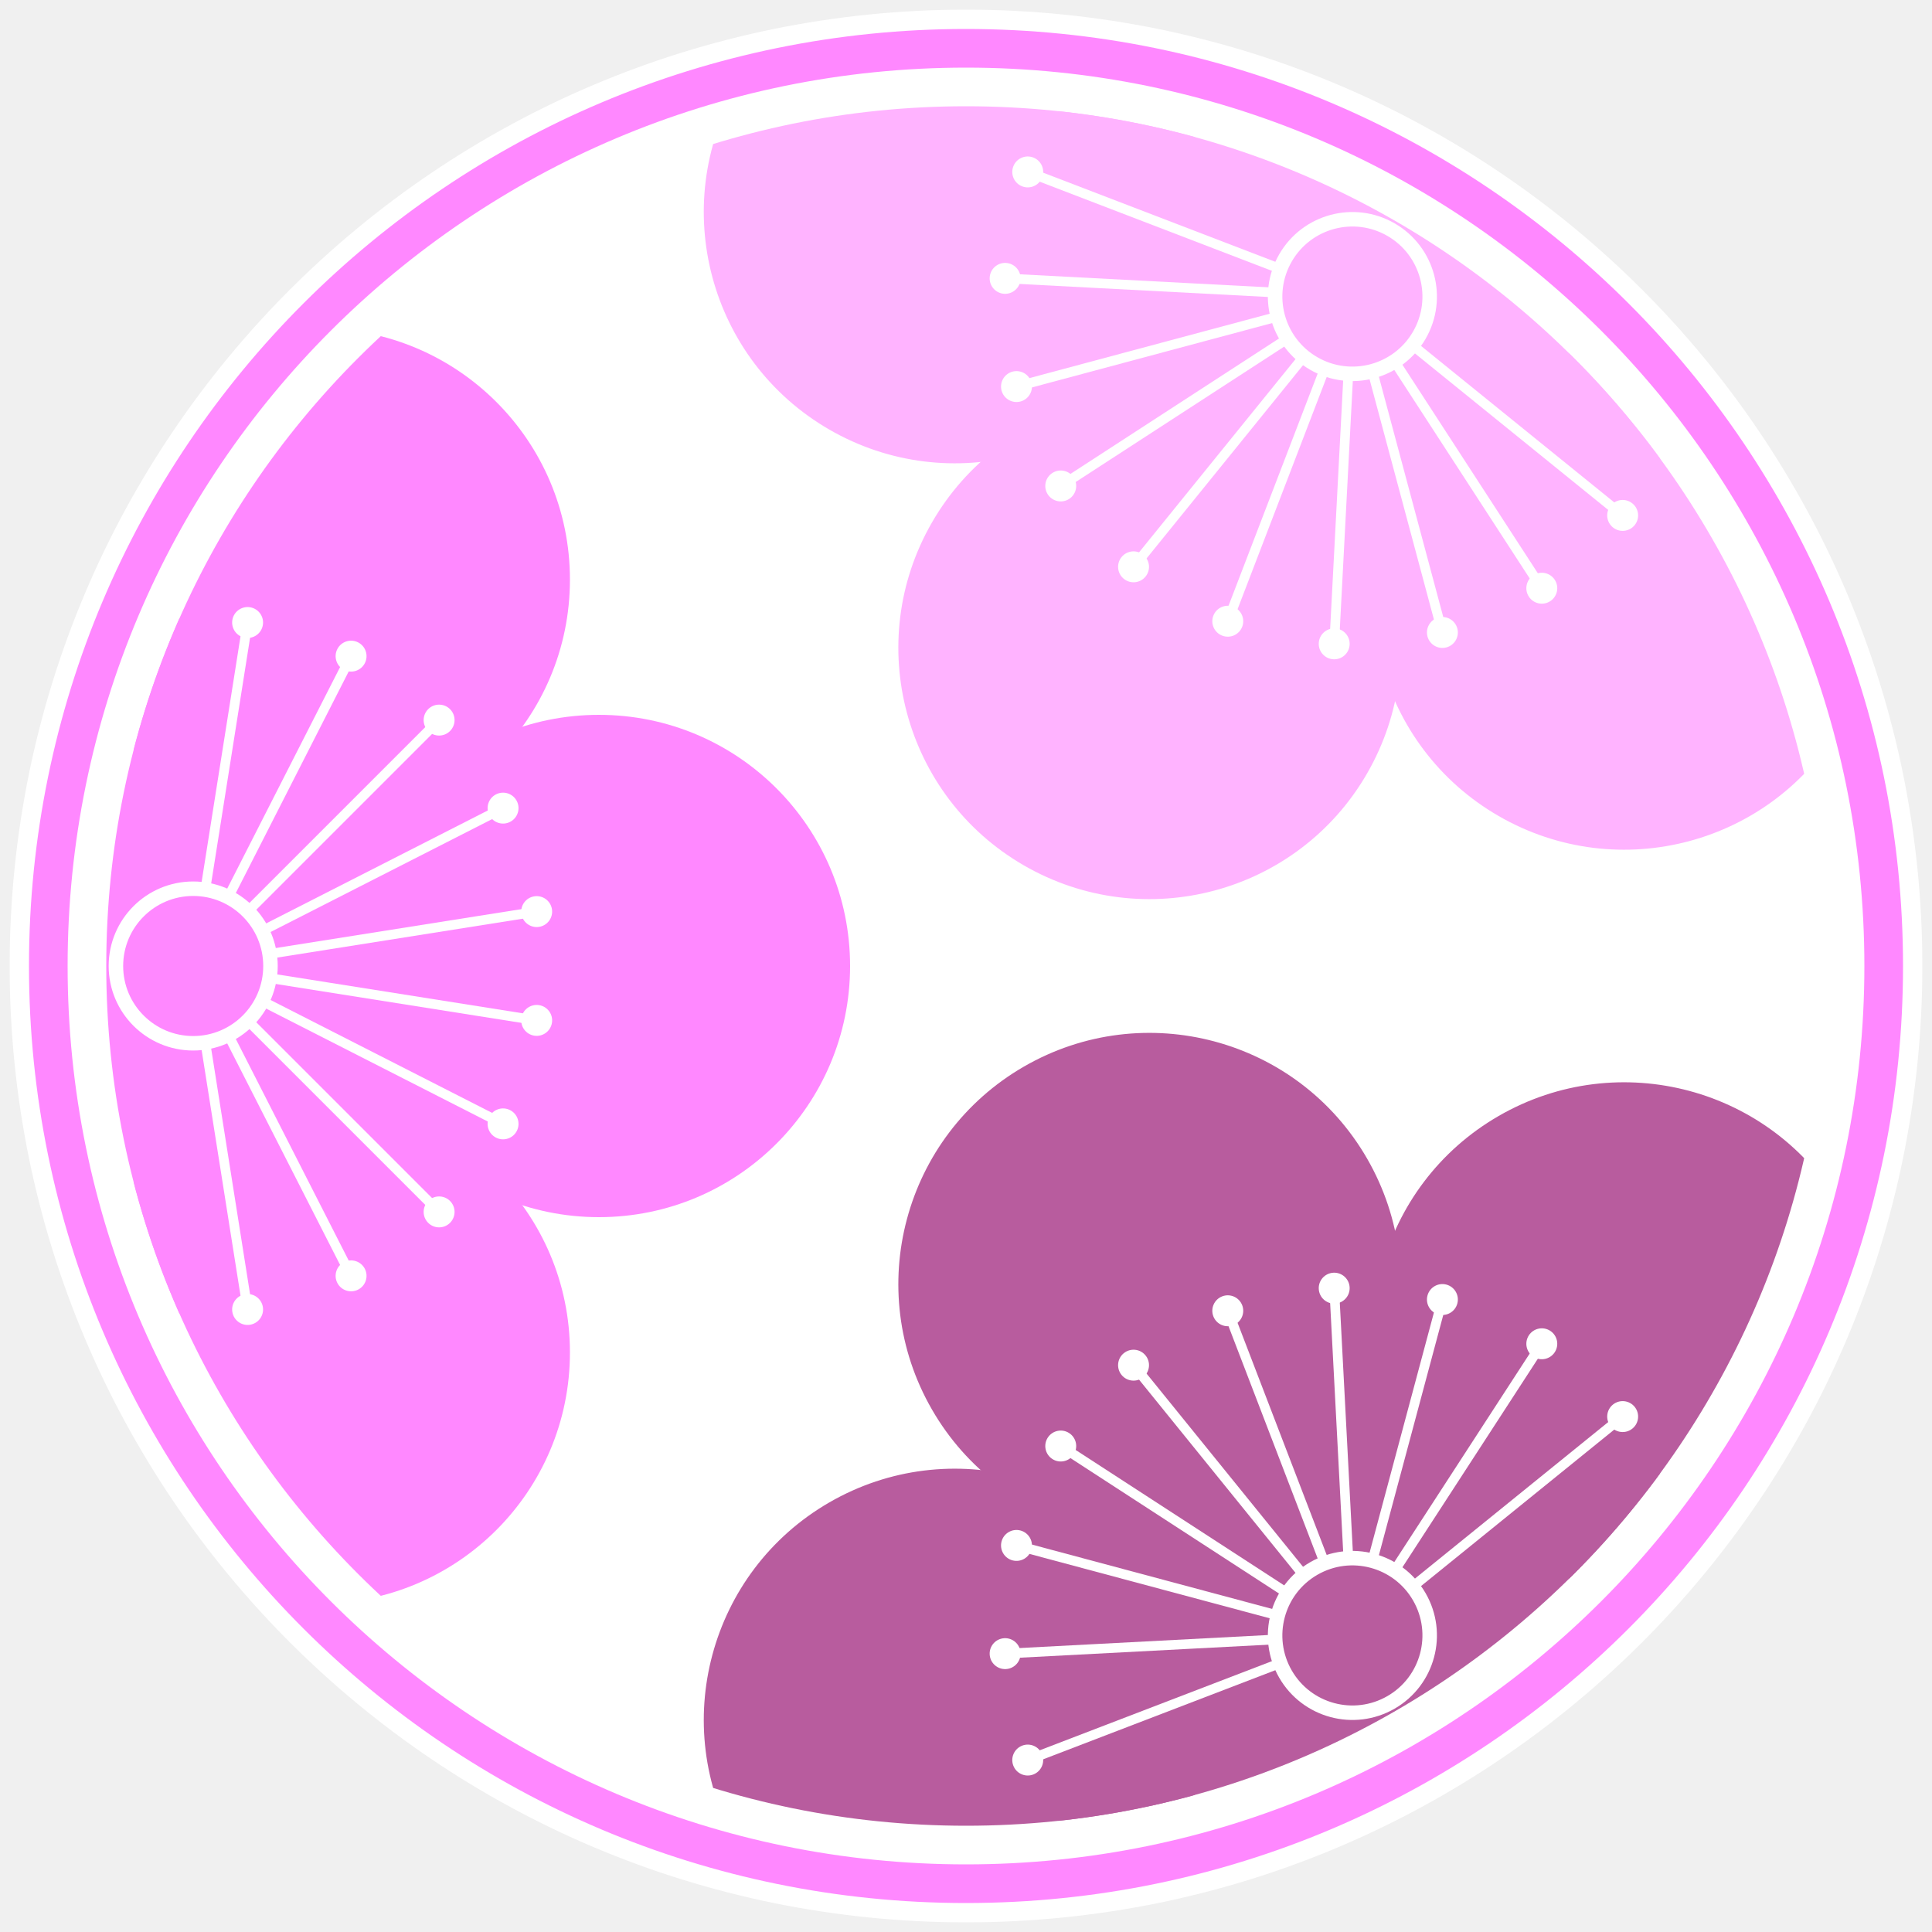
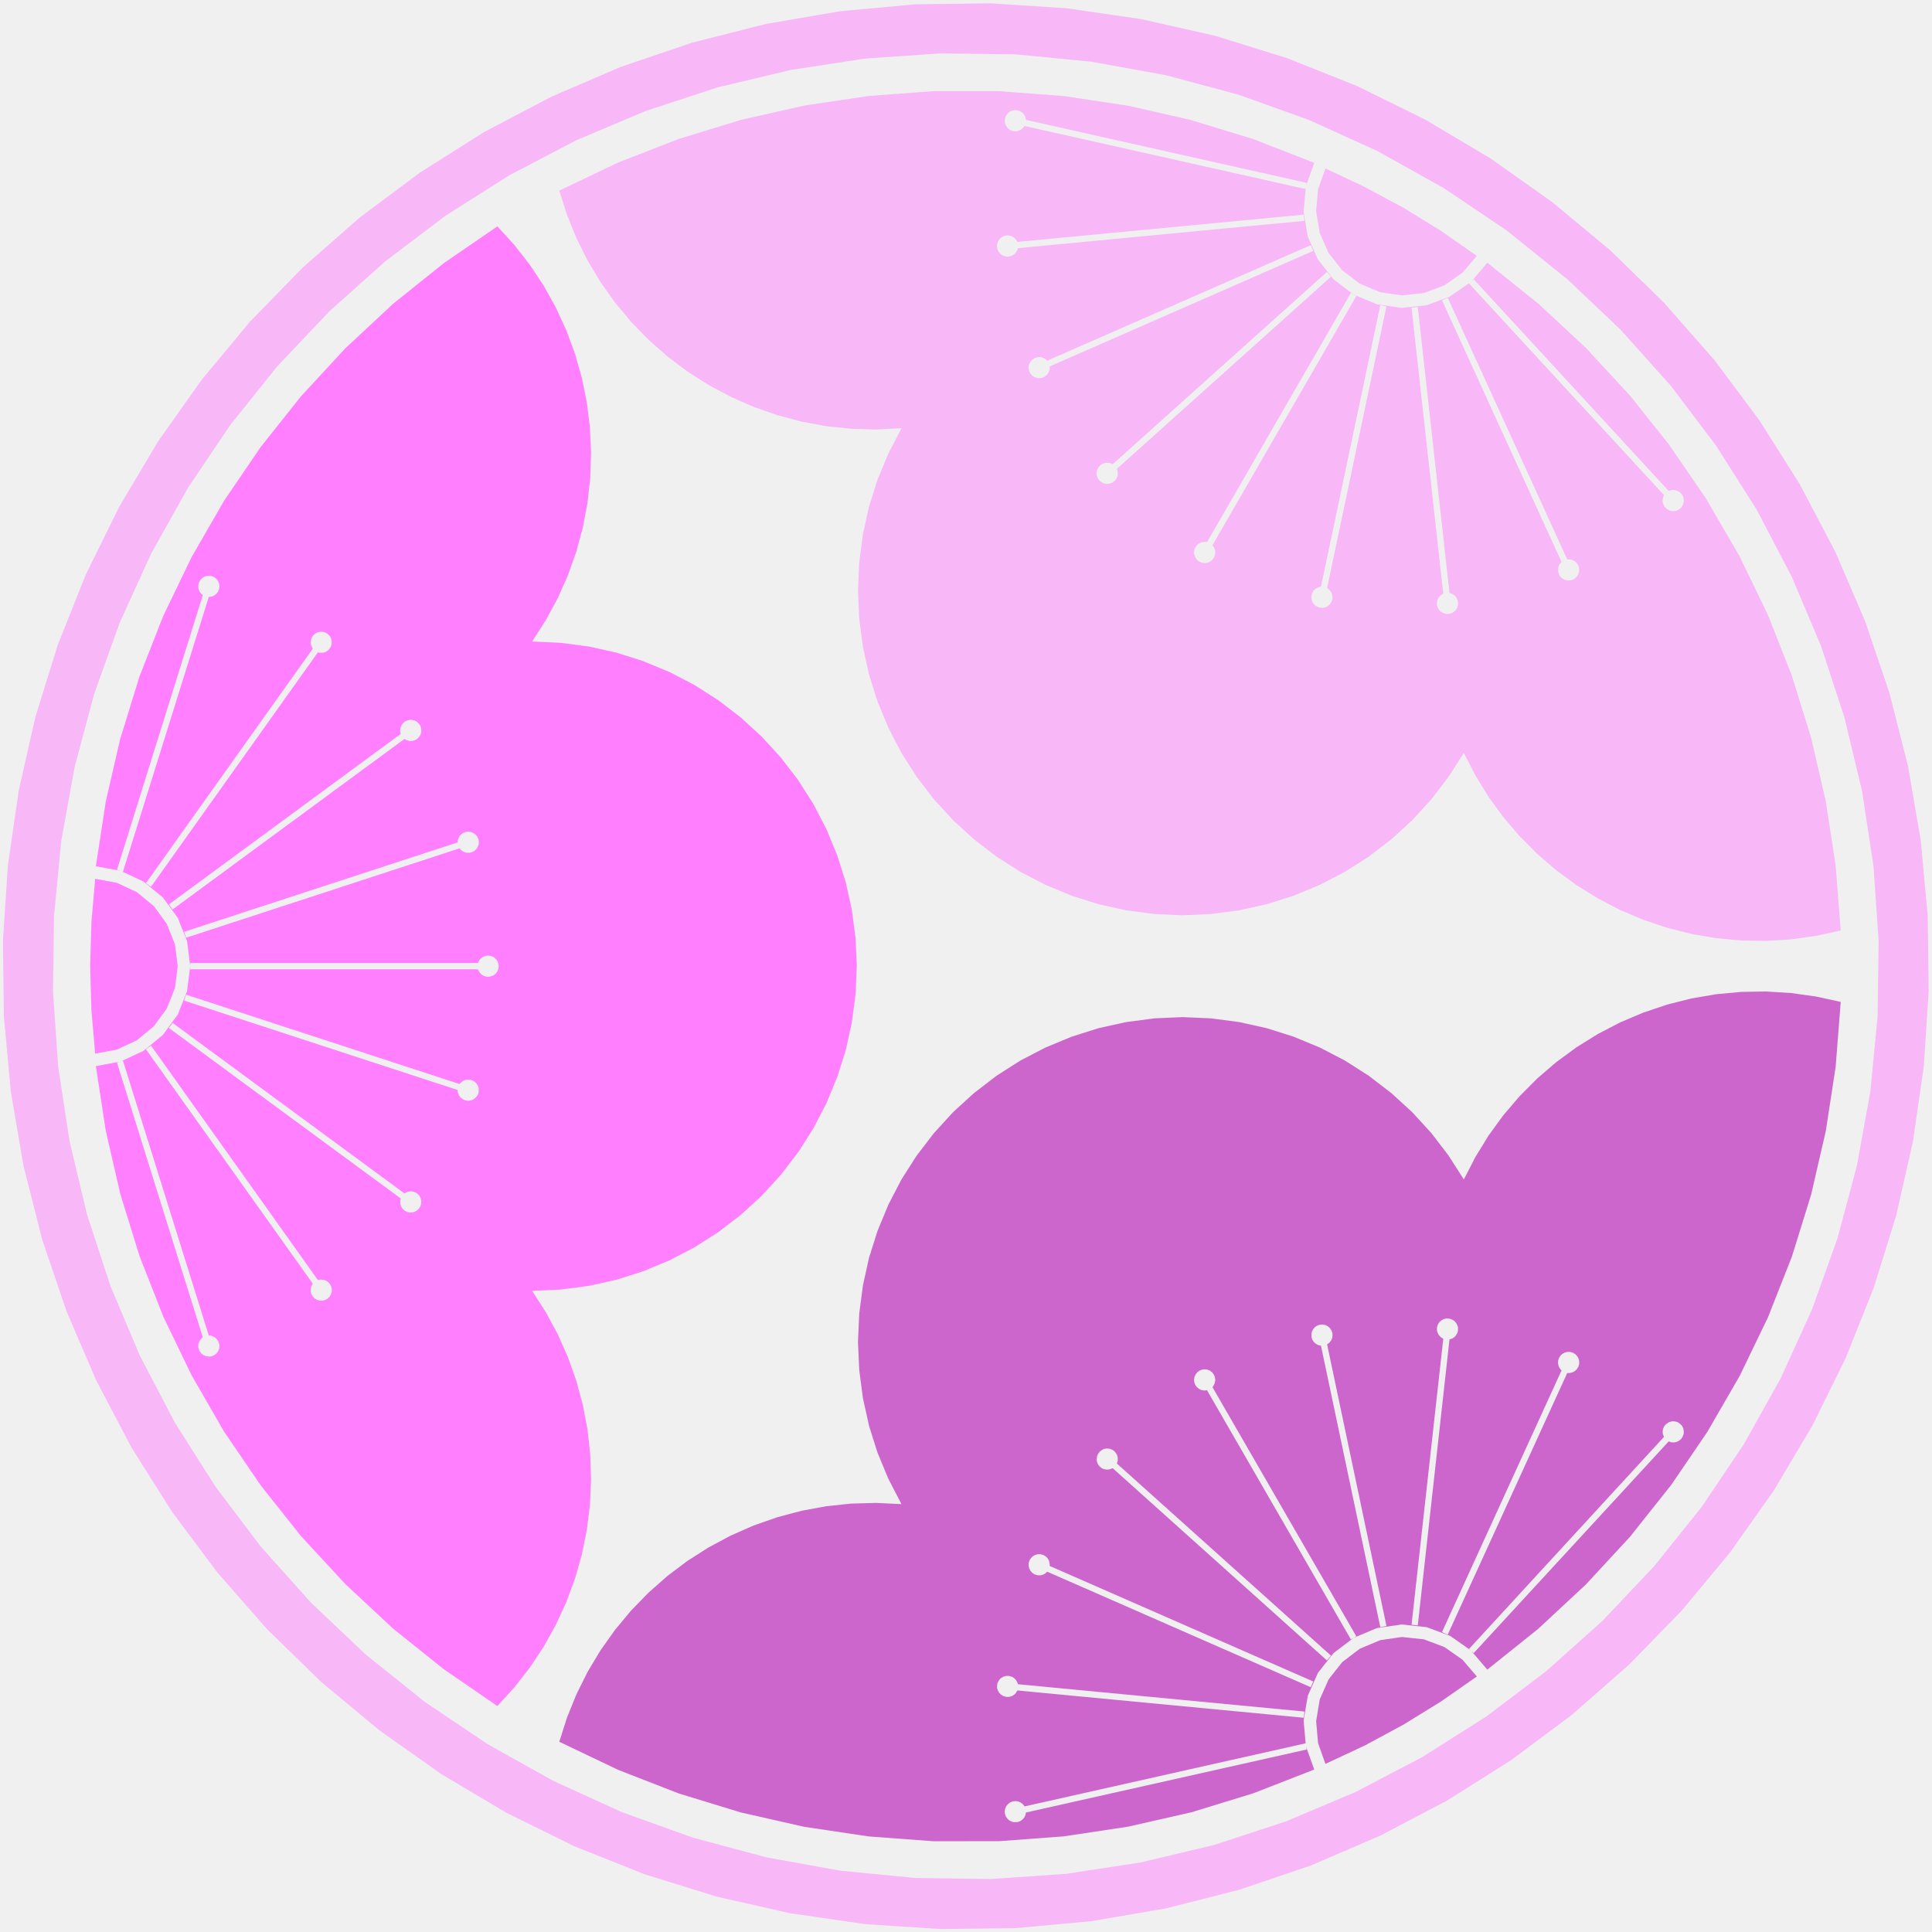
- <svg xmlns="http://www.w3.org/2000/svg" xmlns:xlink="http://www.w3.org/1999/xlink" viewBox="0 0 200 200" role="img" aria-label="Malas Architects logo">
+ <svg xmlns="http://www.w3.org/2000/svg" version="1.1" viewBox="410 410 2780 2780">
  <defs>
-     <clipPath id="inner">
-       <circle cx="100" cy="100" r="89" />
+     <clipPath id="clip_1">
+       <path transform="matrix(1,0,0,-1,0,3600)" d="M0 3600H3600V0H0Z" />
    </clipPath>
-     <g id="stamen">
-       <line x1="8" y1="0" x2="36" y2="0" stroke="#fff" stroke-width="1" />
-       <circle cx="36" cy="0" r="1.6" fill="#fff" />
+     <clipPath id="clip_2">
+       <path transform="matrix(1,0,0,-1,0,3600)" d="M1214.77 1836.13H3058.67V3058.87H1214.77Z" />
+     </clipPath>
+     <clipPath id="clip_3">
+       <path transform="matrix(1,0,0,-1,0,3600)" d="M414.217 414.217H3185.23V3185.23H414.217Z" />
+     </clipPath>
+   </defs>
+   <g>
+     <g>
+       <path transform="matrix(1,0,0,-1,2450.066,2748.843)" d="M0 0-8.945 .992 36.685 412.47 32.947 414.854 30.286 417.773 28.466 421.271 27.605 424.546 27.611 428.486 28.623 432.293 30.575 435.716 33.336 438.526 36.725 440.537 40.514 441.615 45.63 441.401 49.577 440.049 52.677 437.988 55.323 435.013 57.135 431.352 57.84 429.053V424.429L57.135 421.271 54.902 417.308 52.677 414.854 49.373 412.708 45.63 411.478 .008 .07ZM-53.885-2.605-139.275 402.494-143.119 403.354-146.616 405.169-149.533 407.817-151.677 411.123-152.904 414.867V419.933L-152.351 422.661-150.607 426.194-148.018 429.164-144.756 431.374-141.038 432.676-137.11 432.986-133.234 432.28-129.667 430.608-126.645 428.08-124.37 424.863-122.993 421.172-122.604 417.251-123.231 413.362-124.831 409.761-127.298 406.689-130.468 404.35-45.063-.817-49.481-1.676-53.885-2.605M43.047-13.349 34.832-9.673 206.895 366.955 204.314 369.932 202.579 373.469 201.807 377.333 202.047 381.265 203.285 385.006 205.437 388.306 208.361 390.946 211.863 392.751 215.71 393.602 219.646 393.441 223.411 392.279 226.754 390.194 229.453 387.323 231.328 383.859 232.256 380.03 232.175 376.091 231.089 372.303 229.072 368.919 226.256 366.163 222.83 364.218 219.021 363.213H215.08L43.902-11.479 43.047-13.349M-130.795-50.314-438.978 226.232-443.894 224.455-447.826 224.198-451.692 224.962-454.082 225.872-457.284 228.169-459.832 231.295-461.44 234.786-462.119 238.667-461.44 243.552-459.792 247.268-457.284 250.358-454.082 252.678-451.692 253.838-447.826 254.595-443.894 254.339-440.159 253.086-436.868 250.921-434.239 247.986-432.448 244.477-431.613 240.626-431.79 236.69-432.967 232.93-124.836-43.569-130.468-49.938-130.795-50.314M-154.034-88.932-533.2 77.29-536.136 74.664-539.647 72.875-543.498 72.043-547.434 72.223-551.193 73.403-554.525 75.504-557.21 78.387-559.069 81.861-559.979 85.695-559.878 89.633-558.775 93.415-556.741 96.79-553.912 99.532-550.477 101.461-546.663 102.448-542.723 102.427-538.919 101.399-535.505 99.434-532.705 96.662-530.708 93.266-529.624 88.116-529.586 85.533-150.356-80.717-152.227-84.81-154.034-88.932M-163.997-132.886-576.128-93.59-578.43-97.339-580.871-99.799-584.269-101.794-588.063-102.854H-592.224L-596.784-101.428-600.098-99.274-602.758-96.316-604.587-92.672-605.329-90.21V-85.682L-604.587-82.431-602.13-78.254-600.098-76.035-595.826-73.595-592.003-72.636-588.063-72.693-583.984-73.905-580.58-76.035-578.096-78.621-576.128-82.16-575.274-84.63-163.073-123.934-163.57-128.406-163.997-132.886M-132.885-199.288-75.714-172.516-20.344-142.627 33.227-109.619 84.997-73.494 64.407-49.389 38.452-31.186 8.775-20.038-22.745-16.65-54.113-21.236-83.344-33.508-108.586-52.686-128.243-77.559-141.069-106.55-146.252-137.825-143.466-169.404-134.999-193.318-132.885-199.288M-696.662-310.583-601.568-310.423-509.638-303.554-417.037-289.632-325.719-268.899-236.445-241.498-148.962-207.383-160.848-174.162-159.931-178.569-563.813-269.219-564.624-273.075-566.393-276.595-569.003-279.546-572.28-281.733-576.008-283.009H-581.422L-583.808-282.557-587.364-280.86-590.367-278.31-592.619-275.077-593.97-271.376-594.33-267.453-593.676-263.567-592.051-259.979-589.562-256.924-586.375-254.608-582.702-253.182-578.787-252.743-574.889-253.319-571.268-254.872-568.165-257.298-565.784-260.438-161.765-169.756H-161.361L-164.239-137.139-158.315-101.396-143.657-68.263-121.192-39.838-92.344-17.919-58.938-3.895-23.088 1.347 12.935-2.525 46.852-15.266 76.432-36.012 73.862-33.717 354.241 271.219 352.791 275.06 352.325 278.365 352.791 282.278 354.403 286.161 356.579 289.112 361.023 292.191 364.767 293.427 367.139 293.81 371.708 293.182 374.752 292.047 378.523 289.112 380.499 286.753 382.173 283.186 382.805 278.365 382.572 275.383 380.708 270.833 379.062 268.401 376.094 265.811 372.561 264.066 368.7 263.281 364.767 263.509 361.023 264.735 80.529-39.763 77.219-36.894 100.046-63.618 173.332-4.913 241.698 58.7 305.313 127.417 364.767 202.261 416.404 278.033 463.27 359.104 503.959 443.444 538.299 530.562 566.047 619.998 587.104 711.242 601.268 803.546 608.607 897.158 572.955 904.937 537.239 909.936 501.458 912.158 465.4 911.581 429.277 908.226 393.729 902.152 358.766 893.31 324.379 881.75 291.176 867.675 259.178 851.041 228.364 831.893 199.28 810.57 171.957 787.033 146.364 761.32 122.953 733.888 101.877 704.888 82.985 674.168 66.275 641.729 44.028 676.483 19.279 708.736-7.971 738.487-37.966 765.925-70.463 790.861-104.729 812.733-140.804 831.472-178.648 847.147-217.407 859.406-257.103 868.169-297.714 873.516-338.325 875.325-378.937 873.516-419.548 868.169-459.243 859.406-498.003 847.147-535.846 831.472-571.921 812.733-606.187 790.861-638.684 765.925-668.68 738.487-696.117 708.492-721.053 675.995-742.925 641.729-761.664 605.654-777.339 567.81-789.598 529.051-798.361 489.355-803.708 448.744-805.517 408.133-803.708 367.522-798.361 326.91-789.598 287.215-777.457 248.74-761.9 211.181-742.925 174.537-779.374 176.286-815.424 175.284-851.077 171.532-886.539 164.974-921.603 155.666-955.648 143.772-988.657 129.246-1020.646 112.134-1051.051 92.74-1079.841 71.023-1107.047 47.023-1132.185 21.165-1155.219-6.583-1176.187-36.189-1194.715-67.128-1210.682-99.226-1224.21-132.657-1235.3-167.422-1150.559-207.872-1063.54-241.758-973.992-269.144-882.664-289.832-790.047-303.651-696.662-310.583M-92.344-17.919-96.241-20.169-303.241 338.365-307.163 337.989-311.051 338.628-314.646 340.239-317.71 342.716-320.04 345.893-321.48 349.56-321.935 353.474-321.375 357.374-319.699 361.177-317.234 364.258-314.049 366.609-310.271 368.074-306.752 368.555-302.842 368.074-299.184 366.609-296.022 364.258-293.567 361.177-291.98 357.571-291.367 353.679-291.98 349.203-293.567 345.504-295.36 342.716-88.447-15.669Z" fill="#cc66cc" fill-rule="evenodd" />
+       <path transform="matrix(1,0,0,-1,627.2756,1686.017)" d="M0 0-7.291 5.277 232.806 342.544 230.621 346.738 229.794 350.59 229.984 354.526 231.181 358.282 233.309 361.611 236.244 364.291 240.138 366.225 242.56 366.937H246.958L250.929 365.826 254.355 363.786 257.117 360.952 259.05 357.513 260.034 353.697 259.994 349.714 258.96 345.955 256.97 342.544 254.955 340.282 251.669 338.107 247.937 336.845H242.624L240.138 337.325 1.898 2.667ZM31.068-32.621 25.793-25.329 359.328 219.927 358.522 223.784 358.728 227.718 359.933 231.469 362.057 234.788 364.958 237.453 368.444 239.289 372.284 240.172 376.222 240.045 379.996 238.917 383.357 236.86 386.08 234.013 387.986 230.565 388.947 226.744 388.899 222.804 387.847 219.008 385.859 215.606 382.809 212.677 379.658 210.851 375.857 209.813H371.792L366.916 211.418 364.66 212.677 36.055-28.954 31.068-32.621M50.48-73.296 47.617-64.763 441.204 63.858 441.645 67.773 443.072 71.445 445.39 74.631 448.445 77.118 452.035 78.742 455.92 79.395 460.64 78.742 464.351 77.118 467.452 74.631 469.325 72.423 471.021 68.867 471.752 64.996 471.469 61.066 470.192 57.339 468.004 54.062 465.051 51.454 461.53 49.686 457.674 48.877 453.74 49.08 449.988 50.282 446.668 52.404 444 55.303 62.007-69.529 50.48-73.296M-80.353-240.055-49.183-234.276-20.441-220.9 4.052-200.773 22.747-175.17 34.458-145.71 38.447-114.26 34.458-82.81 22.747-53.351 4.052-27.748-20.441-7.621-49.183 5.755-80.353 11.534-85.753-51.363-87.553-114.26-85.753-177.157-80.353-240.055M455.92-307.916 452.035-307.263 448.445-305.639 445.39-303.152 443.072-299.966 441.645-296.294 441.204-292.378 47.617-163.757 50.48-155.224 444-283.824 446.668-280.924 449.988-278.803 453.74-277.601 457.674-277.398 461.53-278.207 465.051-279.974 468.004-282.583 470.192-285.86 471.469-289.587V-295.013L471.021-297.388 469.325-300.944 465.878-304.574 463.544-306.202 459.844-307.554 455.92-307.916M372.284-468.693 368.444-467.81 364.958-465.974 362.057-463.309 359.933-459.99 358.728-456.239V-451.317L359.328-448.448 25.793-203.192 31.068-195.9 364.66-441.197 368.1-439.278 371.917-438.302 375.857-438.334 379.658-439.372 383.067-441.347 385.859-444.127 387.847-447.529 388.912-452.395 388.899-455.454 387.486-459.99 385.339-463.309 382.098-466.151 378.751-467.81 376.222-468.566 372.284-468.693M246.499-595.566 242.56-595.458 238.78-594.347 235.41-592.307 232.673-589.473 230.751-586.034 229.771-582.217 229.8-578.278 230.834-574.476 232.806-571.065-7.291-233.798 0-228.521 240.138-565.846 244.007-565.099 249.356-565.846 251.669-566.628 254.955-568.803 257.575-571.745 259.357-575.259 260.182-579.111 259.994-583.047 258.807-586.803 256.699-590.132 253.811-592.811 250.334-594.664 246.958-595.458 246.499-595.566M498.451-1178.84 523.013-1151.854 545.201-1123.423 565.016-1093.547 582.545-1062.031 597.701-1029.07 610.215-995.247 620.039-960.548 627.221-924.987 631.634-889.195 633.227-853.167 632.051-816.907 628.127-781.058 621.405-745.627 611.934-710.607 599.882-676.617 585.305-643.865 568.148-612.143 548.409-581.452 589.631-579.563 629.937-574.257 669.327-565.533 708.086-553.275 745.93-537.599 782.005-518.86 816.271-496.988 848.768-472.052 878.764-444.615 906.201-414.619 931.137-382.122 953.009-347.856 971.748-311.781 987.423-273.938 999.682-235.179 1008.445-195.483 1013.792-154.872 1015.601-114.26 1013.792-73.649 1008.445-33.038 999.682 6.658 987.423 45.417 971.748 83.261 953.009 119.335 931.137 153.601 906.201 186.098 878.764 216.094 848.768 243.531 816.271 268.467 782.005 290.34 745.93 309.079 708.086 324.754 669.327 337.012 629.937 345.736 589.631 351.042 548.409 352.931 568.148 383.622 585.305 415.344 599.882 448.096 611.934 482.086 621.405 517.106 628.127 552.538 632.051 588.387 633.227 624.646 631.634 660.674 627.221 696.466 620.039 732.027 610.215 766.726 597.701 800.549 582.545 833.51 565.016 865.026 545.201 894.902 523.013 923.333 498.451 950.32 421.05 897.158 348.195 838.739 279.704 774.882 216.123 706.133 157.847 632.834 105.151 555.427 58.375 474.304 17.727 389.945-16.517 302.788-44.612 211.635-65.128 122.325-79.325 29.504-44.612 23.188-48.907 24.53 74.549 419.694 71.615 422.323 69.451 425.616 68.2 429.352V434.581L68.704 437.149 70.426 440.693 72.996 443.679 76.243 445.91 79.953 447.236 83.879 447.57 87.76 446.889 91.338 445.24 94.375 442.73 96.67 439.528 98.071 435.845 98.484 431.927 97.882 428.034 96.305 424.423 93.857 421.336 90.702 418.977 87.048 417.502 83.139 417.01-40.338 21.779H-41.292L-10.853 7.613 17.139-15.389 38.504-44.65 51.889-78.318 56.447-114.26 51.889-150.203 38.504-183.871 17.139-213.132-10.853-236.134-43.61-251.378-40.338-250.3 83.139-645.531 87.048-646.023 91.661-648.215 94.64-650.844 96.826-654.137 98.086-657.873 98.484-660.448 98.071-664.366 96.67-668.049 94.375-671.251 91.338-673.76 87.76-675.41 83.879-676.09 78.984-675.41 75.267-673.76 72.179-671.251 69.859-668.049 68.448-664.366 67.945-661.804 68.2-657.873 69.451-654.137 72.717-649.857 74.549-648.215-48.907-253.051-45.254-251.709-79.325-258.025-65.128-350.846-44.221-441.859-16.517-531.309 17.727-618.465 58.375-702.825 105.151-783.947 158.148-861.734 216.123-934.654 279.704-1003.402 348.195-1067.26 421.05-1125.678 484.34-1169.148 498.451-1178.84M56.447-114.26V-109.76H470.447L472.082-106.176 474.579-103.129 477.772-100.82 481.449-99.405 485.365-98.976 489.261-99.563 492.878-101.125 495.975-103.56 498.347-106.706 499.836-110.353 500.344-114.26 499.836-118.167 498.347-121.815 495.975-124.961 492.878-127.396 488.214-129.116 485.365-129.545 481.449-129.116 477.772-127.701 474.579-125.392 471.469-121.002 470.192-118.76H56.447Z" fill="#ff7fff" fill-rule="evenodd" />
+       <g clip-path="url(#clip_1)">
+         <g opacity=".502">
+           <g clip-path="url(#clip_2)">
+             <path transform="matrix(1,0,0,-1,1860.965,779.2339)" d="M0 0-3.934 .214-7.683 1.426-10.997 3.556-13.657 6.463-15.486 9.952-16.362 13.793-16.228 17.731-15.091 21.503-13.028 24.86-10.176 27.578-6.724 29.477-2.902 30.43 1.038 30.375 4.832 29.315 8.23 27.321 11.005 24.524 12.973 21.111 425.104 60.408 425.958 51.448 13.828 12.152 12.54 8.428 10.343 5.157 7.384 2.557 3.858 .799 1.034 .214ZM566.356-55.829 597.876-52.441 627.553-41.292 653.508-23.09 674.098 1.016 622.328 37.141 568.757 70.148 510.294 101.486 456.217 126.81 445.636 96.926 442.849 65.347 448.032 34.072 460.859 5.08 480.515-19.792 505.757-38.971 534.988-51.242 566.356-55.829M42.439-174.926 37.909-173.538 34.576-171.417 31.891-168.49 30.032-164.884 29.185-160.636 29.223-157.75 30.327-153.789 32.36-150.362 35.189-147.596 38.624-145.657 42.439-144.667 46.378-144.689 50.182-145.724 53.597-147.707 55.902-149.769 435.067 16.453 438.745 8.239 59.515-158.011 59.457-161.951 58.393-165.744 55.902-169.63 52.965-172.276 49.454-174.074 45.603-174.909 42.439-174.926M141.275-327.073 137.409-326.316 133.865-324.596 130.877-322.028 128.646-318.781 127.318-315.071 126.983-311.146 127.662-307.265 129.31-303.686 131.818-300.648 135.019-298.351 138.701-296.949 142.619-296.534 146.513-297.135 150.124-298.71 458.306-22.165 464.265-28.91 156.135-305.409 157.312-309.169 157.488-313.105 156.653-316.955 154.862-320.464 152.234-323.399 148.942-325.565 145.207-326.817 141.275-327.073M282.35-441.034 278.446-440.5 274.809-438.986 271.391-436.222 269.062-433 267.621-429.121 267.166-425.952 267.727-421.771 269.062-418.372 271.391-415.194 274.455-412.718 278.051-411.107 282.35-410.507 286.077-410.468 492.896-52.249 500.655-56.81 293.655-415.344 295.941-418.552 297.332-422.239 297.734-426.158 297.122-430.05 295.535-433.656 293.079-436.737 289.917-439.088 286.26-440.552 282.35-441.034M804.811-466.08 800.964-465.23 797.462-463.425 794.538-460.784 792.386-457.484 791.148-453.744V-448.609L791.681-445.948 793.415-442.41 795.996-439.434 623.933-62.805 632.149-59.13 804.182-435.694 808.122-435.692 811.931-436.697 815.358-438.642 818.173-441.398 820.19-444.782 821.276-448.569V-452.845L820.19-456.779 818.173-460.207 814.649-463.425 811.931-464.937 808.122-465.945 804.811-466.08M451.991-505.464 446.933-504.759 443.215-503.087 440.138-500.558 437.837-497.342 436.448-493.651 436.058-489.73 436.197-487.346 437.425-483.602 439.568-480.296 442.485-477.648 445.982-475.833 449.827-474.972 535.217-69.874 544.038-71.662 458.633-476.829 462.709-480.296 464.875-483.602 466.113-487.346 466.497-489.73 466.109-493.651 464.731-497.342 462.456-500.558 459.435-503.087 455.867-504.759 453.69-505.155 451.991-505.464M633.554-514.167 629.615-514.094 625.826-513.015 622.438-511.004 619.676-508.194 617.725-504.772 616.712-500.964V-497.004L617.725-493.186 619.65-489.786 623.569-486.273 625.787-484.948 580.148-73.401 589.101-72.479 634.732-483.956 638.475-485.187 641.779-487.332 644.425-490.251 646.237-493.75 647.094-497.595 646.941-501.532 645.787-505.299 643.708-508.646 640.843-511.35 637.382-513.232 633.857-514.094 633.554-514.167M1090.56-984.636 1126.34-982.415 1162.057-977.415 1197.708-969.637 1190.37-876.024 1176.205-783.72 1155.148-692.477 1127.22-602.581 1093.061-515.922 1052.371-431.583 1003.699-347.861 950.124-269.808 894.414-199.896 830.8-131.178 762.434-67.565 689.147-8.86 666.32-35.764 669.63-32.716 950.124-337.214 953.868-335.988 957.802-335.76 963.017-337.214 965.195-338.29 968.164-340.88 970.372-344.142 971.673-347.861 971.98-351.789 971.274-355.665 969.6-359.232 967.071-362.252 963.853-364.526 960.161-365.902 956.24-366.288 952.351-365.66 948.751-364.059 945.68-361.591 943.342-358.419 941.892-354.756 941.427-350.844 941.976-346.943 943.342-343.135 662.963-38.761V-38.27L634.732-57.671 602.036-69.954 566.013-73.826 530.164-68.584 496.757-54.559 467.909-32.641 445.445-4.215 430.786 28.918 424.862 64.661 428.038 100.651 427.336 97.278 23.317 187.959 20.099 184.165 17.217 182.129 13.094 180.675 10.315 180.264 6.399 180.704 2.726 182.129-.46 184.446-2.949 187.5-4.575 191.089-5.229 194.974-4.575 199.703-2.949 203.415-.46 206.515 1.738 208.381 5.293 210.079 9.164 210.811 13.094 210.53 16.821 209.254 20.099 207.068 22.709 204.116 24.478 200.596 25.288 196.74 429.239 106.075 428.377 101.684 440.139 134.904 352.656 169.02 261.971 196.74 172.064 217.153 79.463 231.075-13.919 238.053-107.561 238.104-200.946 231.173-293.562 217.353-384.891 196.665-474.439 169.279-561.458 135.394-646.198 94.943-635.109 60.179-621.581 26.748-605.614-5.35-587.085-36.289-566.118-65.895-543.084-93.644-517.945-119.501-490.74-143.501-461.949-165.219-431.545-184.613-399.555-201.724-366.547-216.25-332.501-228.144-297.437-237.452-261.975-244.01-226.323-247.763-190.272-248.764-153.824-247.016-172.798-283.659-188.356-321.219-200.496-359.693-209.26-399.389-214.607-440-216.416-480.612-214.607-521.223-209.26-561.834-200.496-601.53-188.238-640.289-172.563-678.133-153.824-714.208-131.952-748.473-107.016-780.97-79.578-810.966-49.583-838.403-17.086-863.339 17.18-885.212 53.255-903.951 91.099-919.626 129.858-931.884 169.554-940.648 210.165-945.994 250.776-947.803 291.387-945.994 331.999-940.648 371.694-931.884 410.454-919.626 448.297-903.951 484.372-885.212 518.638-863.339 551.135-838.403 581.131-810.966 608.381-781.215 633.129-748.962 655.376-714.208 672.086-746.647 690.979-777.367 712.055-806.367 735.465-833.799 761.058-859.511 788.381-883.048 817.465-904.371 848.279-923.52 880.277-940.153 913.48-954.228 947.867-965.789 982.83-974.63 1018.378-980.704 1054.501-984.06 1081.831-984.497Z" fill="#ff7fff" fill-rule="evenodd" />
+           </g>
+         </g>
+         <g opacity=".502">
+           <g clip-path="url(#clip_3)">
+             <path transform="matrix(1,0,0,-1,1835.928,3113.756)" d="M0 0-108.591 1.473-216.685 11.955-323.553 31.282-428.447 59.412-530.676 96.065-629.51 141.077-724.312 194.056-814.389 254.721-899.178 322.582-978.042 397.246-1050.504 478.137-1115.792 564.459-1174.163 656.478-1224.668 753.038-1266.781 852.74-1300.604 955.94-1325.833 1061.57-1342.208 1168.93-1349.707 1277.272-1348.188 1385.862-1337.752 1493.961-1318.38 1600.82-1290.294 1705.727-1253.598 1807.94-1208.628 1906.793-1155.608 2001.572-1094.981 2091.675-1027.084 2176.435-952.454 2255.33-871.532 2327.759-784.934 2393.294-693.194 2451.416-596.99 2501.803-496.935 2544.032-393.75 2577.898-288.109 2603.083-180.757 2619.503-72.411 2626.956 36.18 2625.483 144.274 2615.001 251.141 2595.675 356.036 2567.544 458.265 2530.891 557.099 2485.88 651.9 2432.9 741.978 2372.235 829.479 2301.806 905.63 2229.71 978.093 2148.819 1043.381 2062.497 1101.752 1970.478 1152.257 1873.918 1194.37 1774.216 1228.192 1671.016 1253.421 1565.386 1269.796 1458.026 1277.295 1349.684 1275.776 1241.094 1265.34 1132.995 1245.968 1026.136 1217.882 921.23 1181.186 819.016 1136.216 720.163 1083.197 625.384 1022.57 535.281 954.673 450.521 880.042 371.626 799.121 299.197 712.522 233.662 620.783 175.541 524.578 125.153 424.524 82.924 321.338 49.058 215.698 23.873 108.345 7.453ZM-72.486-72.027 36.332-70.622 144.701-60.645 251.96-42.234 357.434-15.427 460.492 19.536 560.474 62.513 656.794 113.167 748.822 171.255 836.032 236.354 917.84 308.124 993.793 386.063 1063.366 469.747 1126.192 558.608 1181.817 652.146 1229.968 749.741 1270.277 850.828 1302.567 954.755 1326.566 1060.903 1342.202 1168.602 1349.3 1277.197 1347.895 1386.016 1337.917 1494.385 1319.507 1601.644 1292.699 1707.118 1257.737 1810.176 1214.904 1909.856 1164.105 2006.478 1105.827 2098.782 1040.918 2185.716 968.542 2268.116 891.209 2343.477 807.526 2413.05 718.664 2475.875 625.127 2531.501 527.531 2579.652 426.444 2619.961 322.517 2652.251 216.369 2676.25 108.671 2691.885 .075 2698.983-108.743 2697.579-217.112 2687.601-324.371 2669.191-429.845 2642.383-532.904 2607.421-632.886 2564.443-729.206 2513.789-821.234 2455.701-908.444 2390.602-990.252 2318.833-1066.204 2240.893-1135.778 2157.209-1198.603 2068.348-1254.229 1974.811-1302.38 1877.215-1342.688 1776.128-1374.979 1672.201-1398.978 1566.053-1414.613 1458.354-1421.711 1349.759-1420.306 1240.94-1410.329 1132.571-1391.918 1025.313-1365.111 919.838-1330.148 816.78-1287.315 717.1-1236.517 620.478-1178.239 528.174-1113.33 441.24-1041.56 359.432-963.621 283.479-879.937 213.906-791.075 151.081-697.538 95.455-599.943 47.304-498.855 6.996-394.929-25.295-288.781-49.294-181.082-64.929Z" fill="#ff7fff" fill-rule="evenodd" />
+           </g>
+         </g>
+       </g>
    </g>
-     <g id="blossom">
-       <circle cx="0" cy="0" r="36" />
-       <circle cx="42" cy="0" r="26" />
-       <circle cx="13" cy="40" r="26" />
-       <circle cx="13" cy="-40" r="26" />
-       <circle cx="-34" cy="25" r="26" />
-       <circle cx="-34" cy="-25" r="26" />
-       <circle cx="0" cy="0" r="8" fill="none" stroke="#fff" stroke-width="1.5" />
-       <use xlink:href="#stamen" transform="rotate(-81)" />
-       <use xlink:href="#stamen" transform="rotate(-63)" />
-       <use xlink:href="#stamen" transform="rotate(-45)" />
-       <use xlink:href="#stamen" transform="rotate(-27)" />
-       <use xlink:href="#stamen" transform="rotate(-9)" />
-       <use xlink:href="#stamen" transform="rotate(9)" />
-       <use xlink:href="#stamen" transform="rotate(27)" />
-       <use xlink:href="#stamen" transform="rotate(45)" />
-       <use xlink:href="#stamen" transform="rotate(63)" />
-       <use xlink:href="#stamen" transform="rotate(81)" />
-     </g>
-   </defs>
-   <circle cx="100" cy="100" r="99" fill="#fff" />
-   <circle cx="100" cy="100" r="95" fill="none" stroke="#ff88ff" stroke-width="4" />
-   <g clip-path="url(#inner)">
-     <use xlink:href="#blossom" fill="#ff88ff" transform="translate(20 100)" />
-     <use xlink:href="#blossom" fill="#ffb3ff" transform="translate(140 30.7) rotate(120)" />
-     <use xlink:href="#blossom" fill="#b85c9e" transform="translate(140 169.3) rotate(-120)" />
  </g>
</svg>
